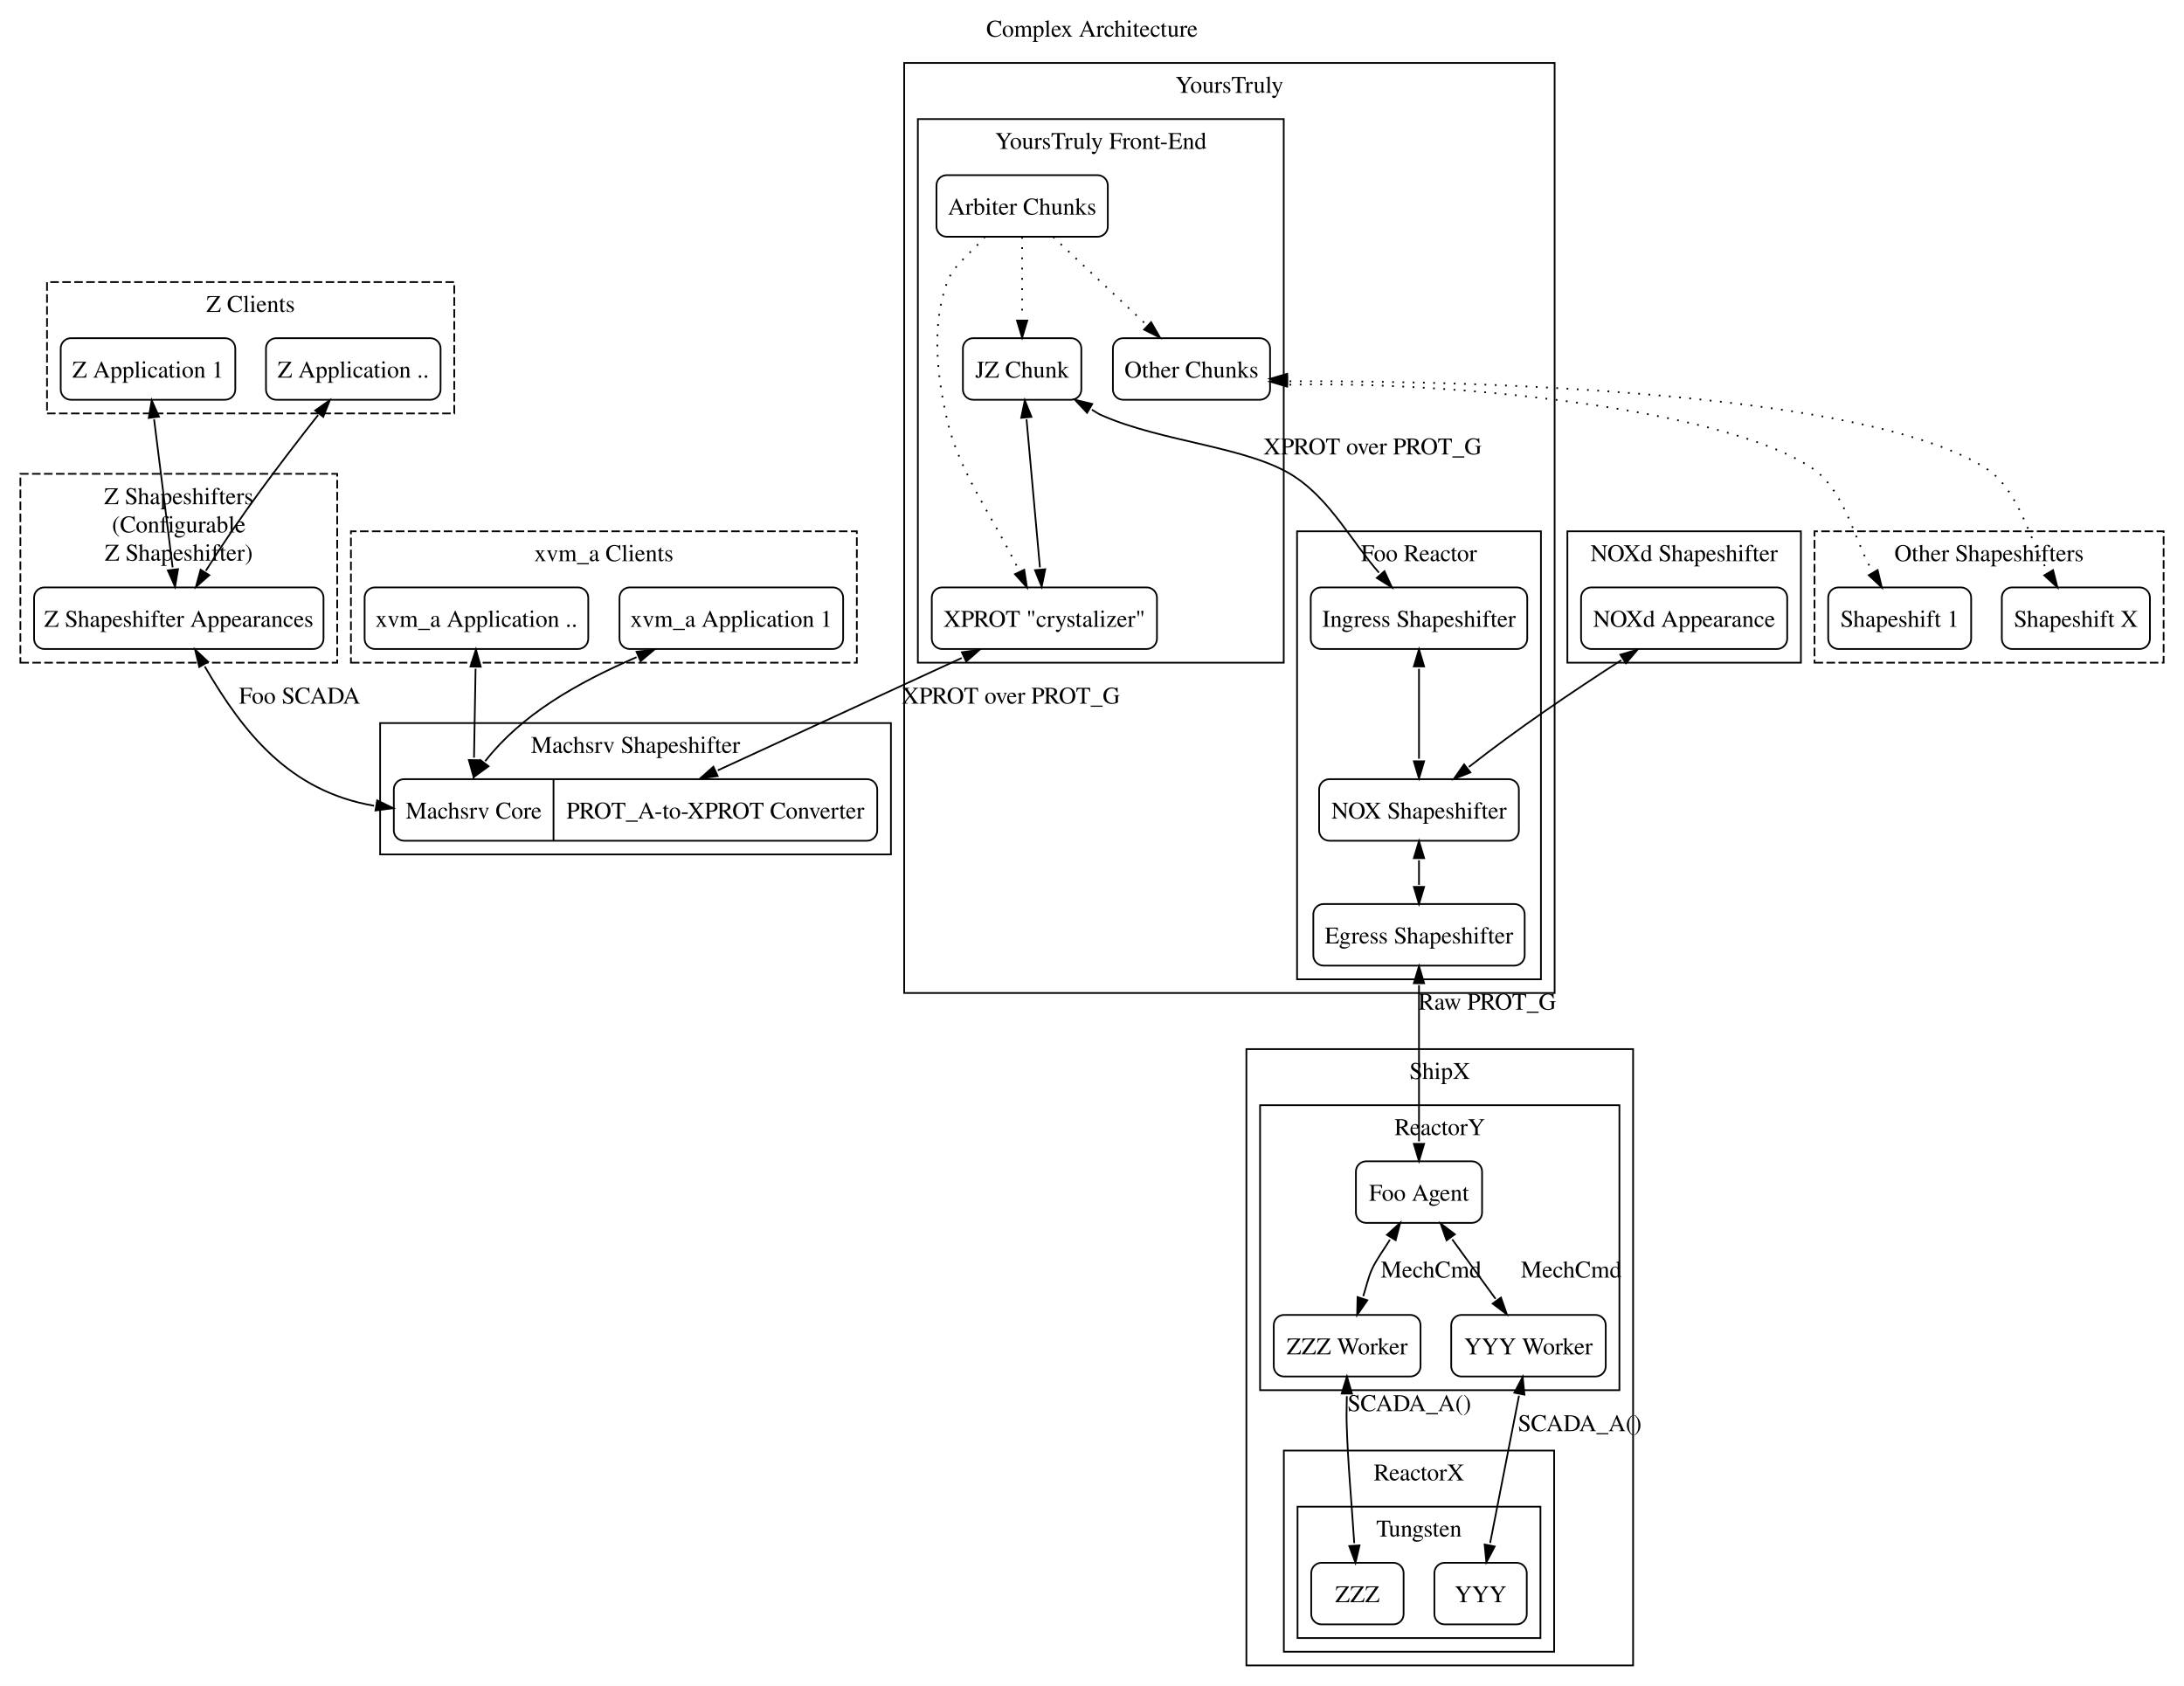
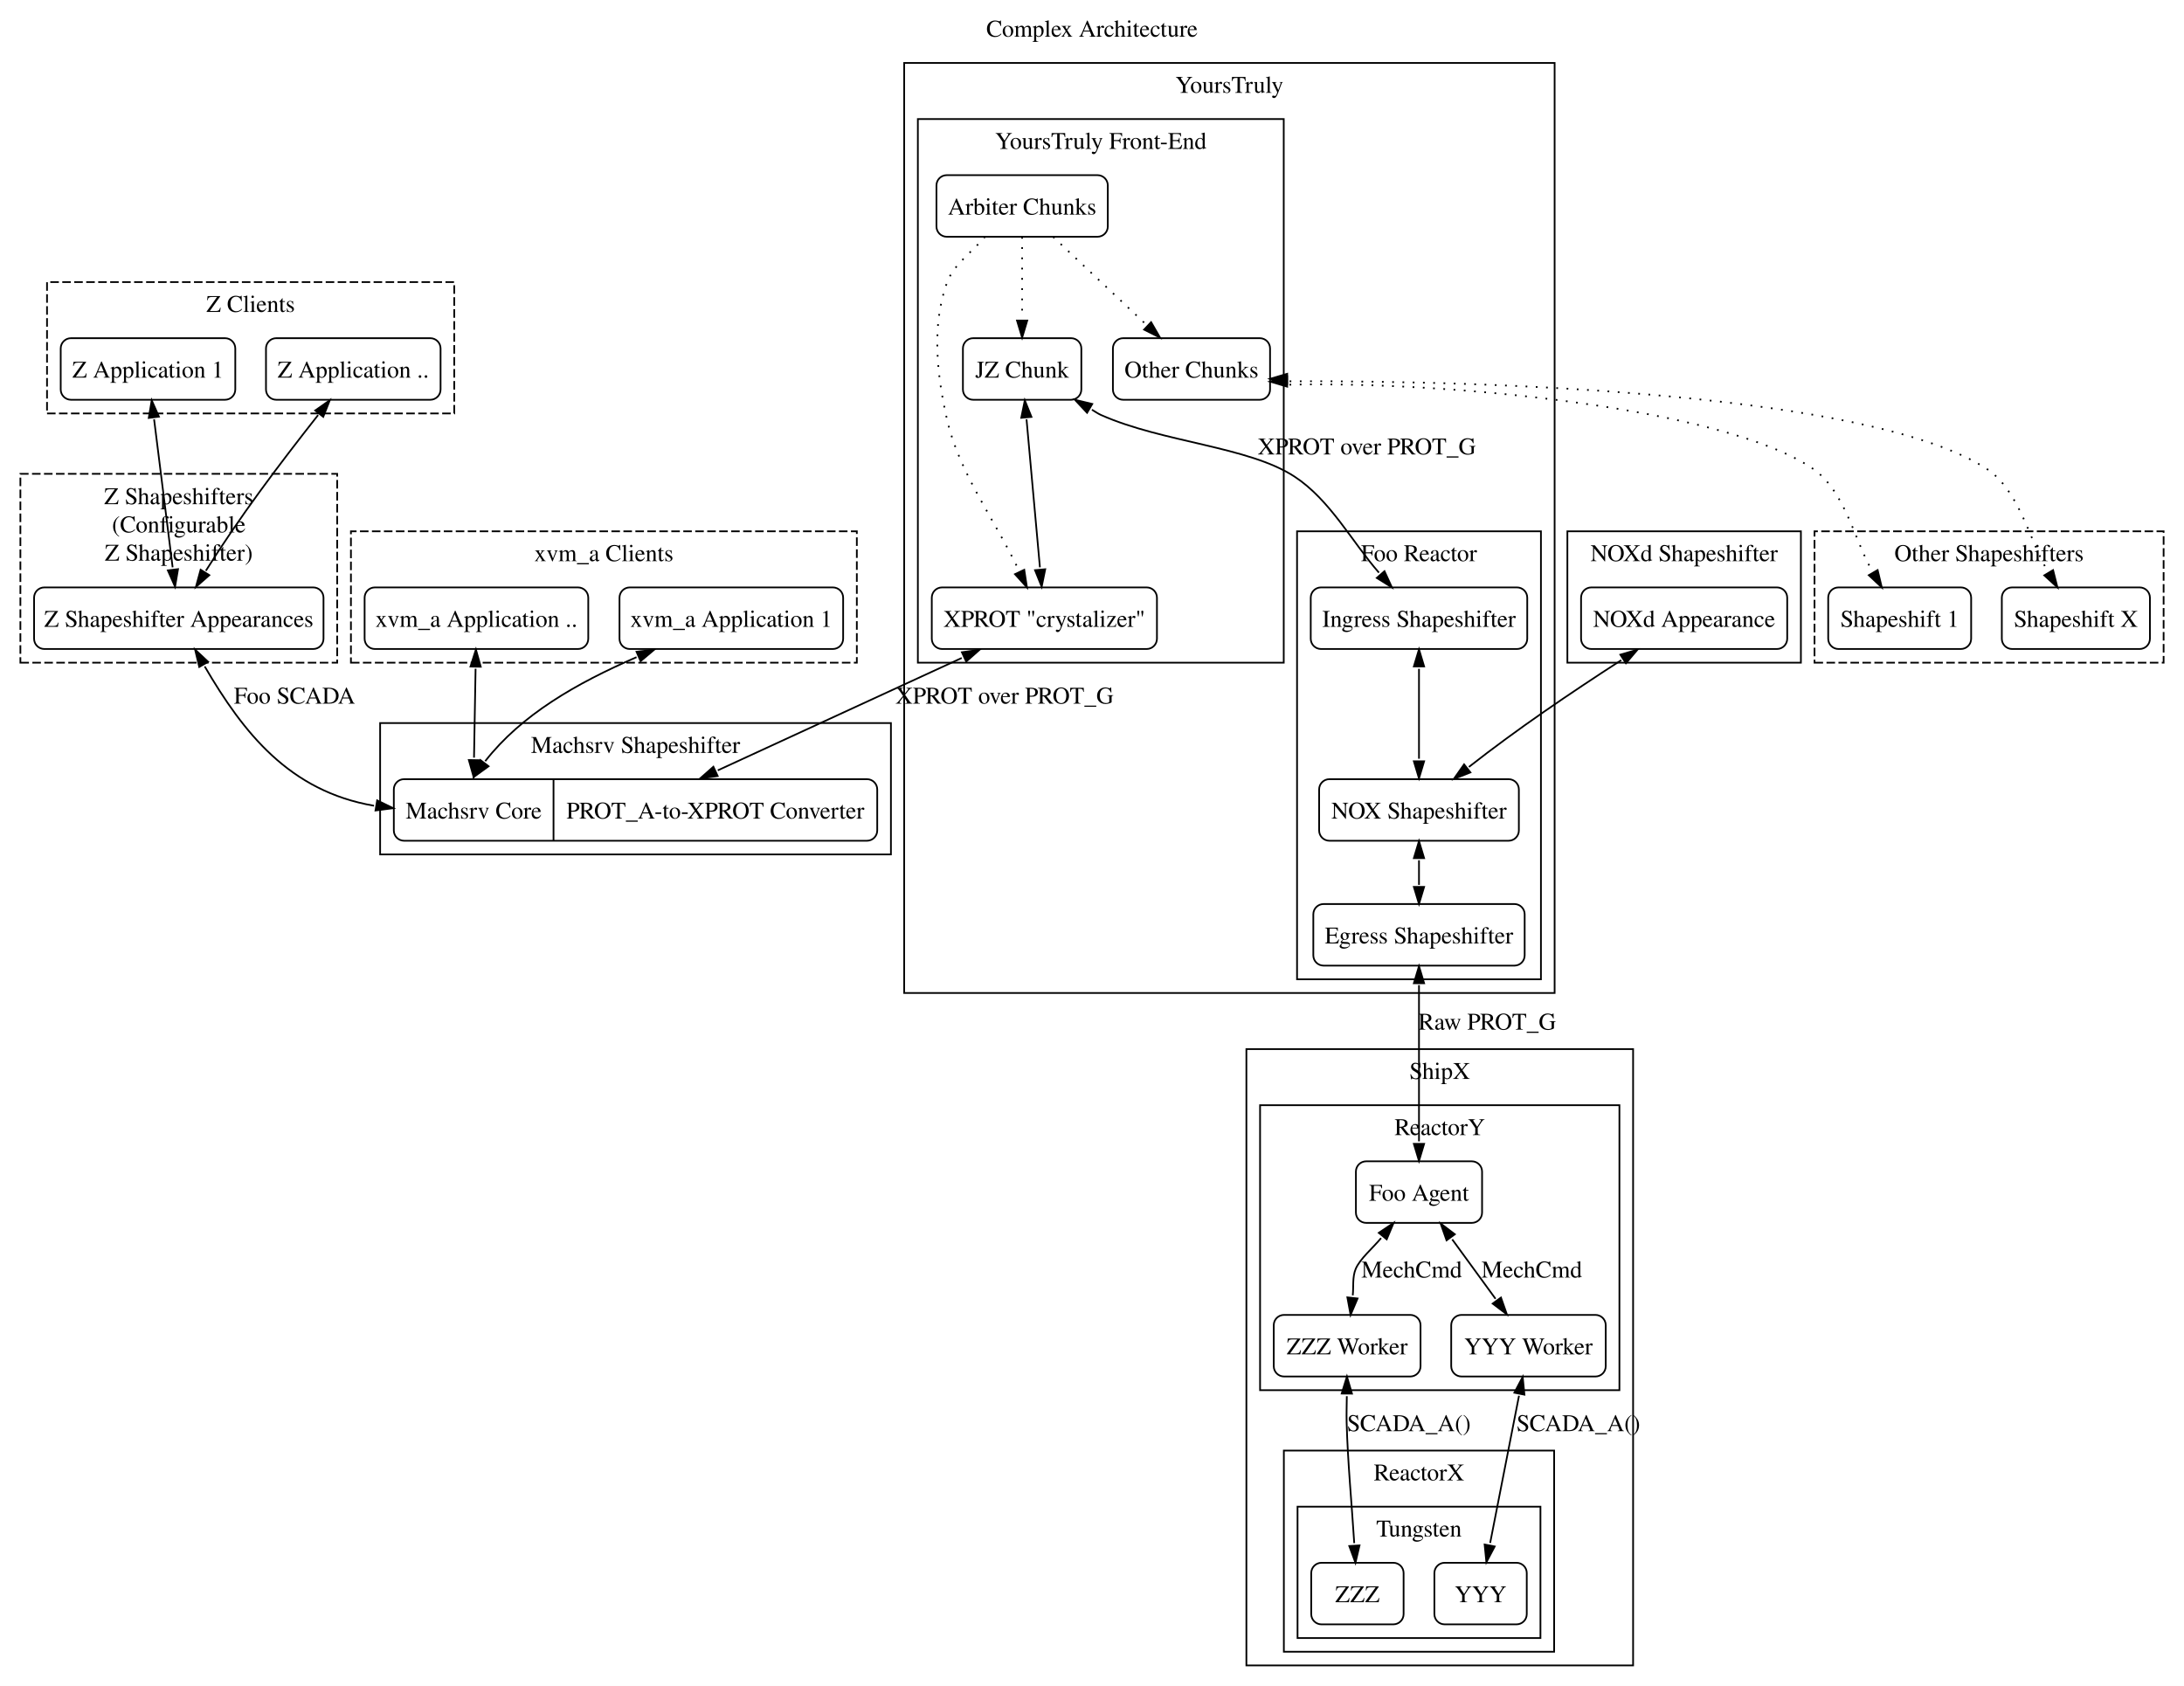
<svg xmlns="http://www.w3.org/2000/svg" width="1276.727pt" height="985.6pt" viewBox="0 0 1276.727 985.6">
  <rect x="0" y="0" width="1276.727" height="985.6" fill="white" />
  <g transform="translate(0 985.6) scale(1 -1)">
    <rect x="205.148" y="598.2" width="295.74" height="76.8" fill="none" stroke="black" stroke-dasharray="5,2" />
    <text x="353.018" y="-657.55" transform="scale(1 -1)" text-anchor="middle" font-family="Times,serif" font-size="14" fill="black" textLength="79.465" lengthAdjust="spacing">xvm_a Clients</text>
    <rect x="27.49" y="743.9" width="238.055" height="76.8" fill="none" stroke="black" stroke-dasharray="5,2" />
    <text x="146.518" y="-803.25" transform="scale(1 -1)" text-anchor="middle" font-family="Times,serif" font-size="14" fill="black" textLength="50.209" lengthAdjust="spacing">Z Clients</text>
    <rect x="11.92" y="598.2" width="185.196" height="110.4" fill="none" stroke="black" stroke-dasharray="5,2" />
    <text x="104.518" y="-690.851" transform="scale(1 -1)" text-anchor="middle" font-family="Times,serif" font-size="14" fill="black" textLength="84.914" lengthAdjust="spacing">Z Shapeshifters</text>
    <text x="104.518" y="-674.35" transform="scale(1 -1)" text-anchor="middle" font-family="Times,serif" font-size="14" fill="black" textLength="76.231" lengthAdjust="spacing">(Configurable</text>
    <text x="104.518" y="-657.85" transform="scale(1 -1)" text-anchor="middle" font-family="Times,serif" font-size="14" fill="black" textLength="84.153" lengthAdjust="spacing">Z Shapeshifter)</text>
    <rect x="222.219" y="486.1" width="298.597" height="76.8" fill="none" stroke="black" />
    <text x="371.518" y="-545.45" transform="scale(1 -1)" text-anchor="middle" font-family="Times,serif" font-size="14" fill="black" textLength="118.871" lengthAdjust="spacing">Machsrv Shapeshifter</text>
    <rect x="916.264" y="598.2" width="136.508" height="76.8" fill="none" stroke="black" />
    <text x="984.518" y="-657.55" transform="scale(1 -1)" text-anchor="middle" font-family="Times,serif" font-size="14" fill="black" textLength="107.552" lengthAdjust="spacing">NOXd Shapeshifter</text>
    <rect x="528.564" y="405.1" width="380.238" height="543.7" fill="none" stroke="black" />
    <text x="718.683" y="-931.35" transform="scale(1 -1)" text-anchor="middle" font-family="Times,serif" font-size="14" fill="black" textLength="63.403" lengthAdjust="spacing">YoursTruly</text>
    <rect x="758.233" y="413.1" width="142.569" height="261.9" fill="none" stroke="black" />
    <text x="829.518" y="-657.55" transform="scale(1 -1)" text-anchor="middle" font-family="Times,serif" font-size="14" fill="black" textLength="66.801" lengthAdjust="spacing">Foo Reactor</text>
    <rect x="536.564" y="598.2" width="213.885" height="317.8" fill="none" stroke="black" />
    <text x="643.507" y="-898.55" transform="scale(1 -1)" text-anchor="middle" font-family="Times,serif" font-size="14" fill="black" textLength="122.662" lengthAdjust="spacing">YoursTruly Front-End</text>
    <rect x="1060.737" y="598.2" width="204.07" height="76.8" fill="none" stroke="black" stroke-dasharray="5,2" />
    <text x="1162.772" y="-657.55" transform="scale(1 -1)" text-anchor="middle" font-family="Times,serif" font-size="14" fill="black" textLength="107.552" lengthAdjust="spacing">Other Shapeshifters</text>
    <rect x="728.616" y="12" width="226.066" height="360.3" fill="none" stroke="black" />
    <text x="841.649" y="-354.85" transform="scale(1 -1)" text-anchor="middle" font-family="Times,serif" font-size="14" fill="black" textLength="34.732" lengthAdjust="spacing">ShipX</text>
    <rect x="750.518" y="20" width="158" height="117.6" fill="none" stroke="black" />
    <text x="829.518" y="-120.15" transform="scale(1 -1)" text-anchor="middle" font-family="Times,serif" font-size="14" fill="black" textLength="52.071" lengthAdjust="spacing">ReactorX</text>
    <rect x="758.518" y="28" width="142" height="76.8" fill="none" stroke="black" />
    <text x="829.518" y="-87.35" transform="scale(1 -1)" text-anchor="middle" font-family="Times,serif" font-size="14" fill="black" textLength="50.576" lengthAdjust="spacing">Tungsten</text>
    <rect x="736.616" y="172.9" width="210.066" height="166.6" fill="none" stroke="black" />
    <text x="841.649" y="-322.05" transform="scale(1 -1)" text-anchor="middle" font-family="Times,serif" font-size="14" fill="black" textLength="52.071" lengthAdjust="spacing">ReactorY</text>
    <path d="M 90.078 740.478 C 93.216 715.424 97.767 679.096 100.917 653.945" fill="none" stroke="black" />
    <polygon points="102.339,642.595 104.073,652.89 98.119,652.145" fill="black" stroke="black" />
    <polygon points="88.689,751.566 86.955,741.271 92.909,742.017" fill="black" stroke="black" />
    <path d="M 185.956 742.971 C 162.799 713.535 140.245 683.672 120.341 651.928" fill="none" stroke="black" />
    <polygon points="114.526,642.471 122.366,649.365 117.276,652.542" fill="black" stroke="black" />
    <polygon points="192.793,751.63 184.249,745.629 188.964,741.917" fill="black" stroke="black" />
    <path d="M 119.667 596.006 C 142.371 557.122 169.261 523.016 218.624 514.568" fill="none" stroke="black" />
    <polygon points="229.86,513.131 220.474,517.701 219.508,511.78" fill="black" stroke="black" />
    <polygon points="114.049,605.847 116.48,595.694 121.668,598.709" fill="black" stroke="black" />
-     <text x="175.131" y="-574.25" transform="scale(1 -1)" text-anchor="middle" font-family="Times,serif" font-size="14" fill="black" textLength="70.592" lengthAdjust="spacing">Foo SCADA</text>
+     <text x="172.183" y="-574.25" transform="scale(1 -1)" text-anchor="middle" font-family="Times,serif" font-size="14" fill="black" textLength="70.592" lengthAdjust="spacing">Foo SCADA</text>
    <path d="M 372.113 601.424 C 336.662 586.032 304.799 567.705 283.646 540.621" fill="none" stroke="black" />
    <polygon points="277.164,531.512 285.617,537.64 280.848,541.281" fill="black" stroke="black" />
    <polygon points="382.467,605.802 372.097,604.594 374.474,599.085" fill="black" stroke="black" />
    <path d="M 278.016 594.663 C 277.708 577.143 277.33 555.649 277.102 542.681" fill="none" stroke="black" />
    <polygon points="276.901,531.239 280.076,541.185 274.077,541.29" fill="black" stroke="black" />
    <polygon points="278.213,605.877 275.038,595.931 281.037,595.826" fill="black" stroke="black" />
    <path d="M 829.518 594.608 C 829.518 578.442 829.518 558.281 829.518 542.055" fill="none" stroke="black" />
    <polygon points="829.518,530.546 832.518,540.546 826.518,540.546" fill="black" stroke="black" />
    <polygon points="829.518,605.997 826.518,595.997 832.518,595.997" fill="black" stroke="black" />
    <path d="M 829.518 482.677 C 829.518 477.944 829.518 473.035 829.518 468.308" fill="none" stroke="black" />
    <polygon points="829.518,457.129 832.518,467.129 826.518,467.129" fill="black" stroke="black" />
    <polygon points="829.518,493.913 826.518,483.913 832.518,483.913" fill="black" stroke="black" />
    <path d="M 947.758 599.678 C 917.294 579.955 887.253 559.636 858.689 537.239" fill="none" stroke="black" />
    <polygon points="849.872,530.22 859.586,534.047 855.876,538.762" fill="black" stroke="black" />
    <polygon points="957.251,605.799 947.225,602.887 950.484,597.849" fill="black" stroke="black" />
    <path d="M 575.819 847.2 C 568.385 838.193 557.467 831.17 553.518 820.18 C 544.564 795.267 547.695 766.585 553.518 740.76 C 560.673 709.022 581.438 681.986 595.399 652.6" fill="none" stroke="black" stroke-dasharray="1,5" />
    <polygon points="600.339,642.2 598.758,652.52 593.338,649.945" fill="black" stroke="black" />
    <path d="M 597.518 847.087 C 597.518 833.756 597.518 814.958 597.518 799.371" fill="none" stroke="black" stroke-dasharray="1,5" />
    <polygon points="597.518,788.22 600.518,798.22 594.518,798.22" fill="black" stroke="black" />
    <path d="M 615.676 847.087 C 630.931 832.711 652.932 811.976 670.132 795.766" fill="none" stroke="black" stroke-dasharray="1,5" />
    <polygon points="678.14,788.22 672.92,797.262 668.805,792.895" fill="black" stroke="black" />
    <path d="M 638.31 746.097 C 640.079 745.065 641.746 743.832 643.618 743 C 679.777 726.932 729.742 724.641 756.733 707 C 777.594 693.366 790.554 668.526 806.094 650.847" fill="none" stroke="black" />
    <polygon points="813.695,642.2 809.346,651.691 804.84,647.73" fill="black" stroke="black" />
    <polygon points="628.365,751.9 635.491,744.269 638.514,749.451" fill="black" stroke="black" />
-     <text x="802.381" y="-719.95" transform="scale(1 -1)" text-anchor="middle" font-family="Times,serif" font-size="14" fill="black" textLength="126.821" lengthAdjust="spacing">XPROT over PROT_G</text>
+     <text x="798.988" y="-719.95" transform="scale(1 -1)" text-anchor="middle" font-family="Times,serif" font-size="14" fill="black" textLength="126.821" lengthAdjust="spacing">XPROT over PROT_G</text>
    <path d="M 600.089 740.478 C 602.356 715.424 605.642 679.096 607.917 653.945" fill="none" stroke="black" />
    <polygon points="608.944,642.595 611.031,652.825 605.055,652.284" fill="black" stroke="black" />
    <polygon points="599.086,751.566 596.999,741.337 602.975,741.877" fill="black" stroke="black" />
    <path d="M 562.224 600.952 C 520.687 581.818 461.084 554.36 419.607 535.253" fill="none" stroke="black" />
    <polygon points="409.211,530.464 419.549,531.923 417.038,537.373" fill="black" stroke="black" />
    <polygon points="572.648,605.754 562.31,604.295 564.82,598.845" fill="black" stroke="black" />
-     <text x="590.931" y="-574.25" transform="scale(1 -1)" text-anchor="middle" font-family="Times,serif" font-size="14" fill="black" textLength="126.821" lengthAdjust="spacing">XPROT over PROT_G</text>
+     <text x="587.241" y="-574.25" transform="scale(1 -1)" text-anchor="middle" font-family="Times,serif" font-size="14" fill="black" textLength="126.821" lengthAdjust="spacing">XPROT over PROT_G</text>
    <path d="M 753.818 760.706 C 843.89 762.806 1007.723 747.344 1059.737 711.62 C 1078.632 698.642 1084.109 669.664 1094.279 652.156" fill="none" stroke="black" stroke-dasharray="1,5" />
    <polygon points="1100.062,642.2 1097.633,652.354 1092.445,649.34" fill="black" stroke="black" />
    <polygon points="742.45,762.53 752.458,759.557 752.442,765.557" fill="black" stroke="black" />
    <path d="M 753.874 762.707 C 872.733 763.27 1094.246 755.338 1161.229 711.62 C 1180.595 698.98 1186.45 669.453 1196.841 652.081" fill="none" stroke="black" stroke-dasharray="1,5" />
    <polygon points="1202.751,642.2 1200.193,652.322 1195.044,649.242" fill="black" stroke="black" />
    <polygon points="742.45,764.14 752.43,761.073 752.47,767.073" fill="black" stroke="black" />
-     <path d="M 812.536 260.872 C 809.147 255.319 804.679 249.368 802.118 243.8 C 799.781 238.721 798.618 233.037 796.931 227.849" fill="none" stroke="black" />
-     <polygon points="793.371,216.9 799.316,225.482 793.61,227.338" fill="black" stroke="black" />
-     <polygon points="818.533,270.7 810.763,263.727 815.885,260.601" fill="black" stroke="black" />
-     <text x="836.539" y="-238.75" transform="scale(1 -1)" text-anchor="middle" font-family="Times,serif" font-size="14" fill="black" textLength="57.941" lengthAdjust="spacing">MechCmd</text>
+     <path d="M 807.363 261.815 C 802.662 256.11 795.043 249.771 792.518 243.8 C 790.499 239.025 791.342 233.237 790.797 228.343" fill="none" stroke="black" />
+     <polygon points="789.522,216.9 793.611,226.507 787.647,227.171" fill="black" stroke="black" />
+     <polygon points="814.685,270.7 806.01,264.891 810.641,261.075" fill="black" stroke="black" />
+     <text x="825.218" y="-238.75" transform="scale(1 -1)" text-anchor="middle" font-family="Times,serif" font-size="14" fill="black" textLength="57.941" lengthAdjust="spacing">MechCmd</text>
    <path d="M 848.943 261.051 C 856.967 250.043 866.246 237.313 874.254 226.328" fill="none" stroke="black" />
    <polygon points="880.9,217.21 877.434,227.059 872.585,223.524" fill="black" stroke="black" />
    <polygon points="842.162,270.354 845.628,260.505 850.477,264.04" fill="black" stroke="black" />
-     <text x="918.48" y="-238.75" transform="scale(1 -1)" text-anchor="middle" font-family="Times,serif" font-size="14" fill="black" textLength="57.941" lengthAdjust="spacing">MechCmd</text>
+     <text x="895.446" y="-238.75" transform="scale(1 -1)" text-anchor="middle" font-family="Times,serif" font-size="14" fill="black" textLength="57.941" lengthAdjust="spacing">MechCmd</text>
    <path d="M 787.321 169.387 C 787.286 164.258 787.074 159.127 787.218 154 C 787.88 130.46 790.179 106.994 791.66 83.491" fill="none" stroke="black" />
    <polygon points="792.384,72 794.749,82.169 788.761,81.792" fill="black" stroke="black" />
    <polygon points="787.398,180.9 784.331,170.92 790.331,170.88" fill="black" stroke="black" />
-     <text x="823.859" y="-160.651" transform="scale(1 -1)" text-anchor="middle" font-family="Times,serif" font-size="14" fill="black" textLength="71.706" lengthAdjust="spacing">SCADA_A()</text>
+     <text x="823.622" y="-148.95" transform="scale(1 -1)" text-anchor="middle" font-family="Times,serif" font-size="14" fill="black" textLength="71.706" lengthAdjust="spacing">SCADA_A()</text>
    <path d="M 887.98 169.636 C 883.098 144.722 876.019 108.595 871.119 83.585" fill="none" stroke="black" />
    <polygon points="868.907,72.298 873.774,81.535 867.886,82.688" fill="black" stroke="black" />
    <polygon points="890.14,180.663 885.273,171.426 891.162,170.273" fill="black" stroke="black" />
-     <text x="923.494" y="-148.95" transform="scale(1 -1)" text-anchor="middle" font-family="Times,serif" font-size="14" fill="black" textLength="71.706" lengthAdjust="spacing">SCADA_A()</text>
+     <text x="922.676" y="-148.95" transform="scale(1 -1)" text-anchor="middle" font-family="Times,serif" font-size="14" fill="black" textLength="71.706" lengthAdjust="spacing">SCADA_A()</text>
    <path d="M 829.518 409.663 C 829.518 383.429 829.518 344.673 829.518 318.366" fill="none" stroke="black" />
    <polygon points="829.518,306.904 832.518,316.904 826.518,316.904" fill="black" stroke="black" />
    <polygon points="829.518,420.786 826.518,410.786 832.518,410.786" fill="black" stroke="black" />
-     <text x="869.339" y="-395.351" transform="scale(1 -1)" text-anchor="middle" font-family="Times,serif" font-size="14" fill="black" textLength="79.642" lengthAdjust="spacing">Raw PROT_G</text>
+     <text x="869.339" y="-383.65" transform="scale(1 -1)" text-anchor="middle" font-family="Times,serif" font-size="14" fill="black" textLength="79.642" lengthAdjust="spacing">Raw PROT_G</text>
    <rect x="213.148" y="606.2" width="130.74" height="36" rx="6" ry="6" fill="none" stroke="black" />
    <text x="278.518" y="-619.15" transform="scale(1 -1)" text-anchor="middle" font-family="Times,serif" font-size="14" fill="black" textLength="115.311" lengthAdjust="spacing">xvm_a Application ..</text>
    <rect x="362.148" y="606.2" width="130.74" height="36" rx="6" ry="6" fill="none" stroke="black" />
    <text x="427.518" y="-619.15" transform="scale(1 -1)" text-anchor="middle" font-family="Times,serif" font-size="14" fill="black" textLength="115.311" lengthAdjust="spacing">xvm_a Application 1</text>
    <rect x="155.49" y="751.9" width="102.055" height="36" rx="6" ry="6" fill="none" stroke="black" />
    <text x="206.518" y="-764.85" transform="scale(1 -1)" text-anchor="middle" font-family="Times,serif" font-size="14" fill="black" textLength="86.055" lengthAdjust="spacing">Z Application ..</text>
    <rect x="35.49" y="751.9" width="102.055" height="36" rx="6" ry="6" fill="none" stroke="black" />
    <text x="86.518" y="-764.85" transform="scale(1 -1)" text-anchor="middle" font-family="Times,serif" font-size="14" fill="black" textLength="86.055" lengthAdjust="spacing">Z Application 1</text>
    <rect x="19.92" y="606.2" width="169.196" height="36" rx="6" ry="6" fill="none" stroke="black" />
    <text x="104.518" y="-619.15" transform="scale(1 -1)" text-anchor="middle" font-family="Times,serif" font-size="14" fill="black" textLength="153.196" lengthAdjust="spacing">Z Shapeshifter Appearances</text>
    <rect x="230.219" y="494.1" width="282.597" height="36" rx="6" ry="6" fill="none" stroke="black" />
    <line x1="323.578" y1="494.1" x2="323.578" y2="530.1" stroke="black" />
    <text x="276.899" y="-507.05" transform="scale(1 -1)" text-anchor="middle" font-family="Times,serif" font-size="14" fill="black" textLength="77.359" lengthAdjust="spacing">Machsrv Core</text>
    <text x="418.197" y="-507.05" transform="scale(1 -1)" text-anchor="middle" font-family="Times,serif" font-size="14" fill="black" textLength="173.239" lengthAdjust="spacing">PROT_A-to-XPROT Converter</text>
    <rect x="924.264" y="606.2" width="120.508" height="36" rx="6" ry="6" fill="none" stroke="black" />
    <text x="984.518" y="-619.15" transform="scale(1 -1)" text-anchor="middle" font-family="Times,serif" font-size="14" fill="black" textLength="104.508" lengthAdjust="spacing">NOXd Appearance</text>
    <rect x="766.233" y="606.2" width="126.569" height="36" rx="6" ry="6" fill="none" stroke="black" />
    <text x="829.518" y="-619.15" transform="scale(1 -1)" text-anchor="middle" font-family="Times,serif" font-size="14" fill="black" textLength="110.569" lengthAdjust="spacing">Ingress Shapeshifter</text>
    <rect x="771.139" y="494.1" width="116.758" height="36" rx="6" ry="6" fill="none" stroke="black" />
    <text x="829.518" y="-507.05" transform="scale(1 -1)" text-anchor="middle" font-family="Times,serif" font-size="14" fill="black" textLength="100.758" lengthAdjust="spacing">NOX Shapeshifter</text>
    <rect x="767.742" y="421.1" width="123.552" height="36" rx="6" ry="6" fill="none" stroke="black" />
    <text x="829.518" y="-434.05" transform="scale(1 -1)" text-anchor="middle" font-family="Times,serif" font-size="14" fill="black" textLength="107.552" lengthAdjust="spacing">Egress Shapeshifter</text>
    <rect x="650.586" y="751.9" width="91.864" height="36" rx="6" ry="6" fill="none" stroke="black" />
    <text x="696.518" y="-764.85" transform="scale(1 -1)" text-anchor="middle" font-family="Times,serif" font-size="14" fill="black" textLength="75.864" lengthAdjust="spacing">Other Chunks</text>
    <rect x="544.706" y="606.2" width="131.624" height="36" rx="6" ry="6" fill="none" stroke="black" />
    <text x="610.518" y="-619.15" transform="scale(1 -1)" text-anchor="middle" font-family="Times,serif" font-size="14" fill="black" textLength="115.624" lengthAdjust="spacing">XPROT "crystalizer"</text>
    <rect x="562.905" y="751.9" width="69.226" height="36" rx="6" ry="6" fill="none" stroke="black" />
    <text x="597.518" y="-764.85" transform="scale(1 -1)" text-anchor="middle" font-family="Times,serif" font-size="14" fill="black" textLength="53.226" lengthAdjust="spacing">JZ Chunk</text>
    <rect x="547.435" y="847.2" width="100.167" height="36" rx="6" ry="6" fill="none" stroke="black" />
    <text x="597.518" y="-860.15" transform="scale(1 -1)" text-anchor="middle" font-family="Times,serif" font-size="14" fill="black" textLength="84.167" lengthAdjust="spacing">Arbiter Chunks</text>
    <rect x="1170.229" y="606.2" width="86.578" height="36" rx="6" ry="6" fill="none" stroke="black" />
    <text x="1213.518" y="-619.15" transform="scale(1 -1)" text-anchor="middle" font-family="Times,serif" font-size="14" fill="black" textLength="70.578" lengthAdjust="spacing">Shapeshift X</text>
    <rect x="1068.737" y="606.2" width="83.562" height="36" rx="6" ry="6" fill="none" stroke="black" />
    <text x="1110.518" y="-619.15" transform="scale(1 -1)" text-anchor="middle" font-family="Times,serif" font-size="14" fill="black" textLength="67.562" lengthAdjust="spacing">Shapeshift 1</text>
    <rect x="766.518" y="36" width="54" height="36" rx="6" ry="6" fill="none" stroke="black" />
    <text x="793.518" y="-48.95" transform="scale(1 -1)" text-anchor="middle" font-family="Times,serif" font-size="14" fill="black" textLength="24.908" lengthAdjust="spacing">ZZZ</text>
    <rect x="838.518" y="36" width="54" height="36" rx="6" ry="6" fill="none" stroke="black" />
    <text x="865.518" y="-48.95" transform="scale(1 -1)" text-anchor="middle" font-family="Times,serif" font-size="14" fill="black" textLength="29.432" lengthAdjust="spacing">YYY</text>
    <rect x="744.616" y="180.9" width="85.804" height="36" rx="6" ry="6" fill="none" stroke="black" />
    <text x="787.518" y="-193.85" transform="scale(1 -1)" text-anchor="middle" font-family="Times,serif" font-size="14" fill="black" textLength="69.804" lengthAdjust="spacing">ZZZ Worker</text>
    <rect x="848.354" y="180.9" width="90.329" height="36" rx="6" ry="6" fill="none" stroke="black" />
    <text x="893.518" y="-193.85" transform="scale(1 -1)" text-anchor="middle" font-family="Times,serif" font-size="14" fill="black" textLength="74.329" lengthAdjust="spacing">YYY Worker</text>
    <rect x="792.642" y="270.7" width="73.751" height="36" rx="6" ry="6" fill="none" stroke="black" />
    <text x="829.518" y="-283.65" transform="scale(1 -1)" text-anchor="middle" font-family="Times,serif" font-size="14" fill="black" textLength="57.751" lengthAdjust="spacing">Foo Agent</text>
    <text x="638.363" y="-964.15" transform="scale(1 -1)" text-anchor="middle" font-family="Times,serif" font-size="14" fill="black" textLength="121.711" lengthAdjust="spacing">Complex Architecture</text>
  </g>
</svg>
